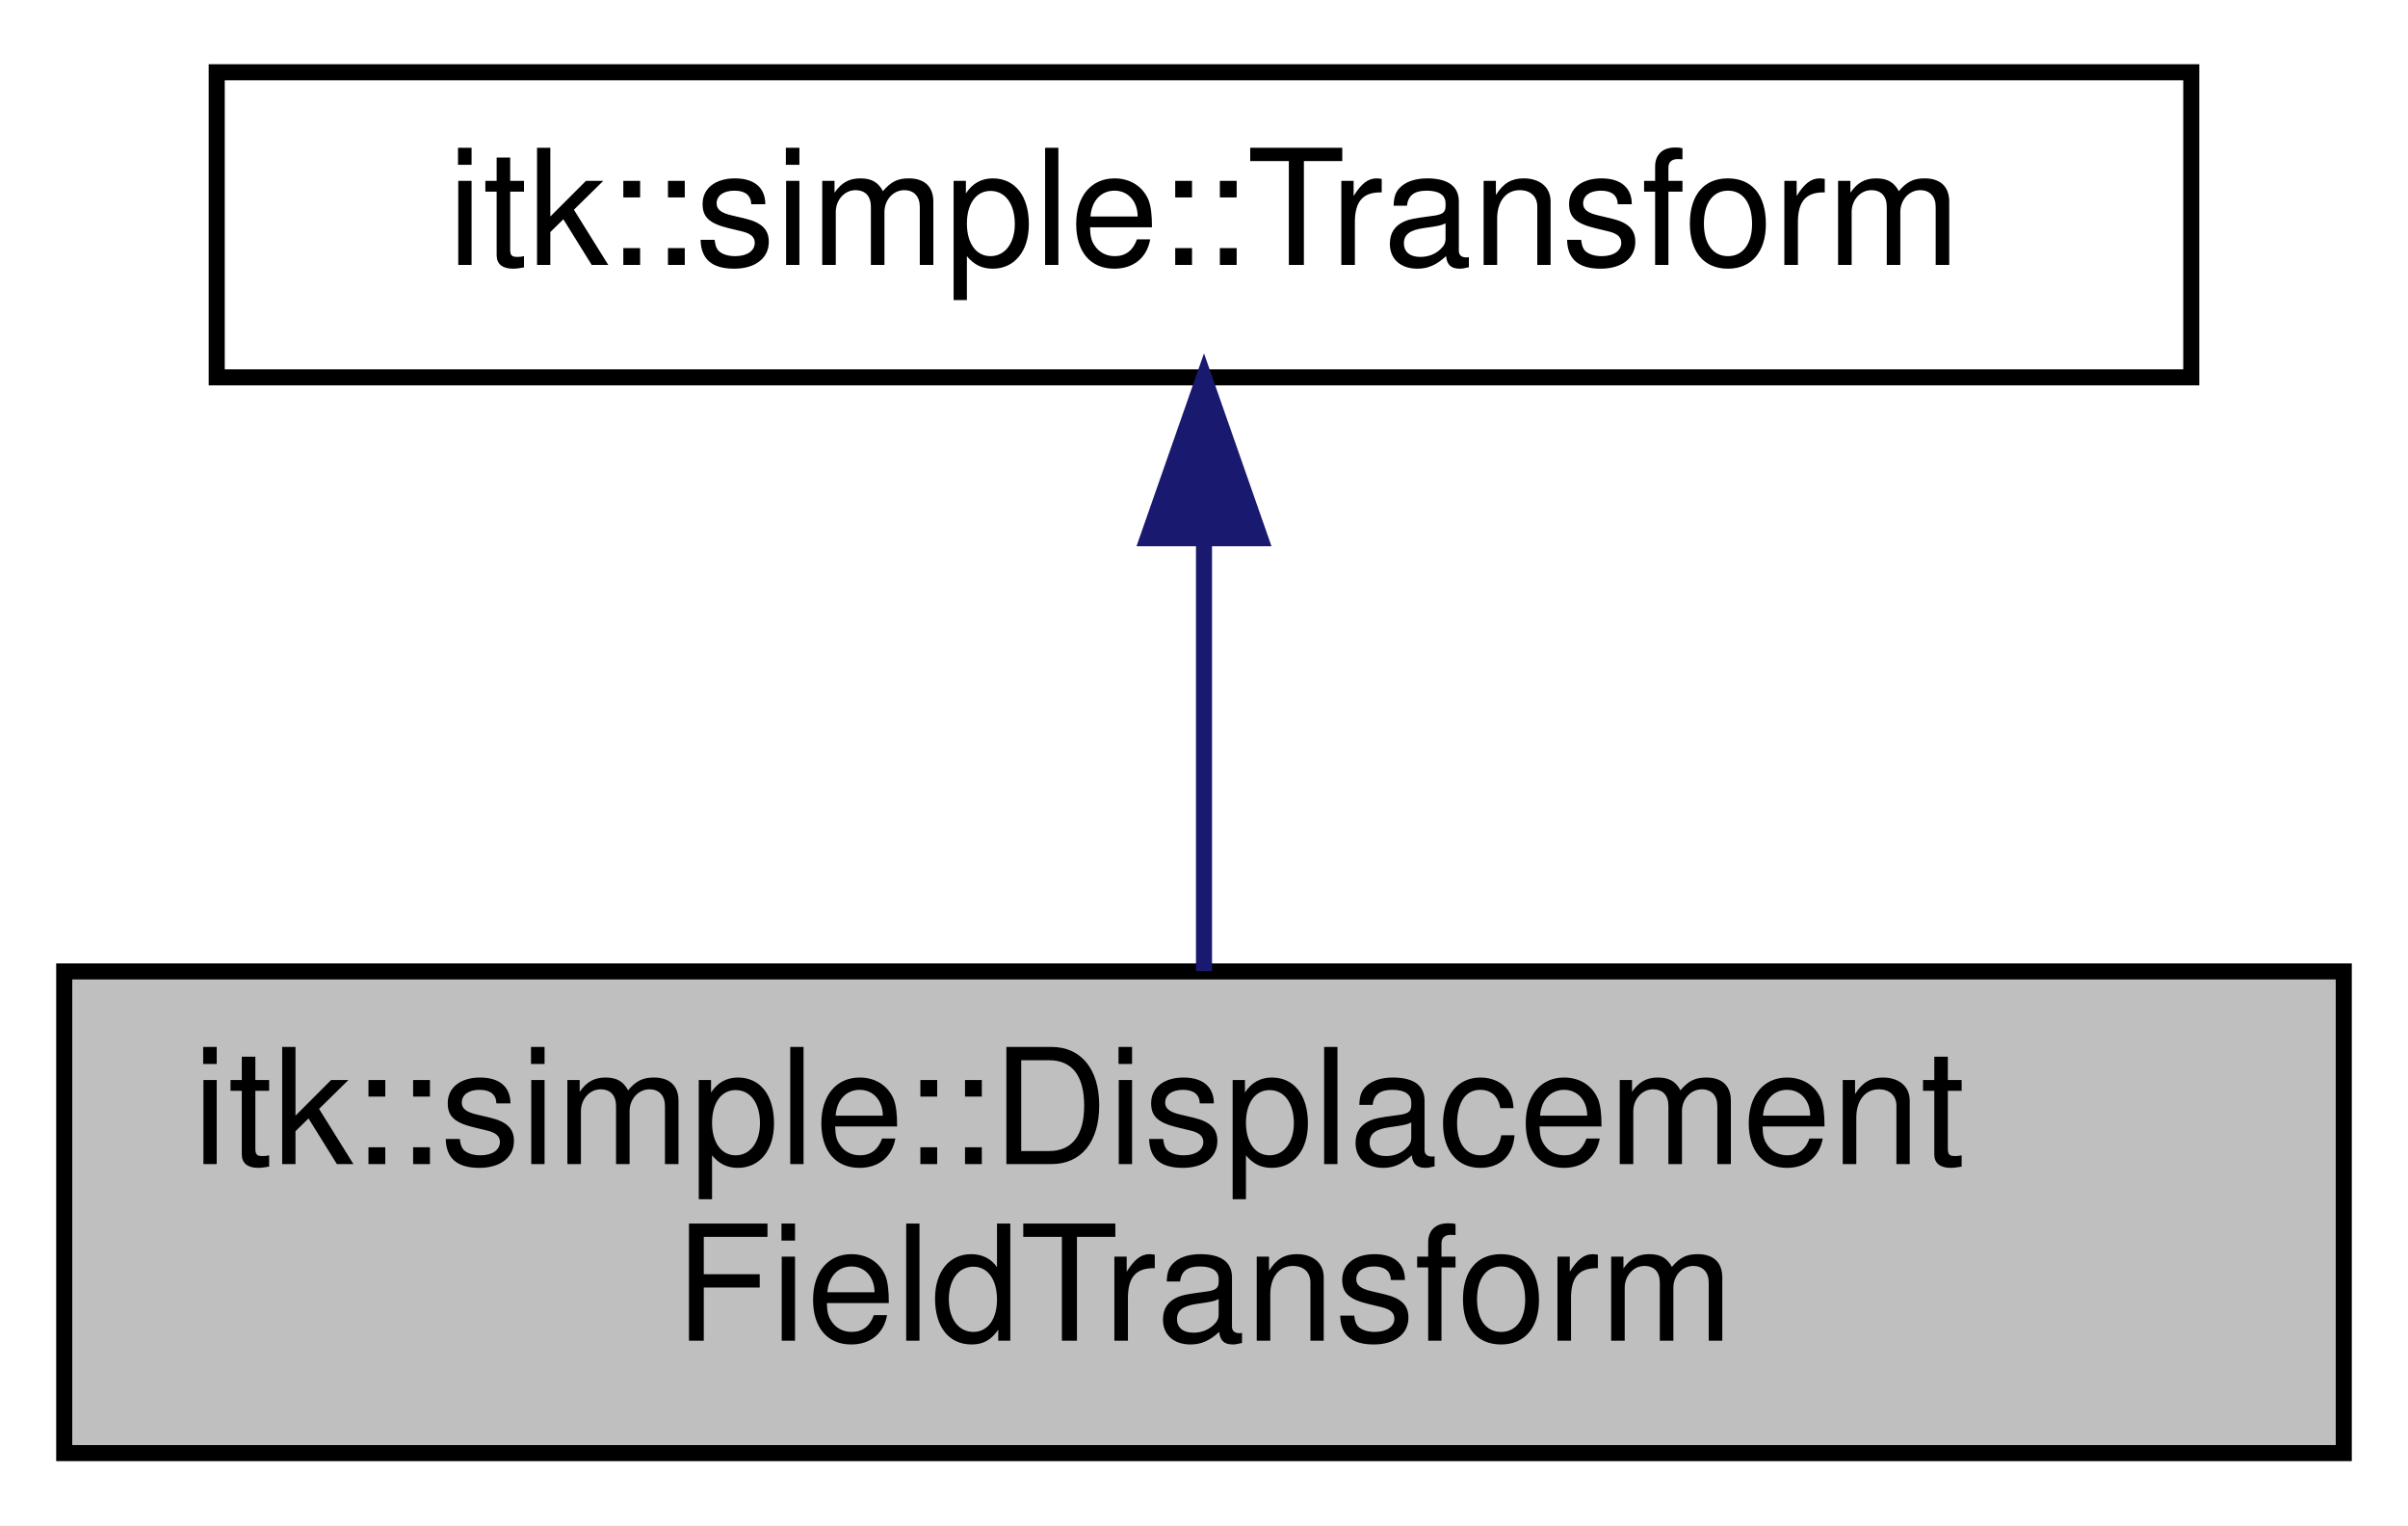
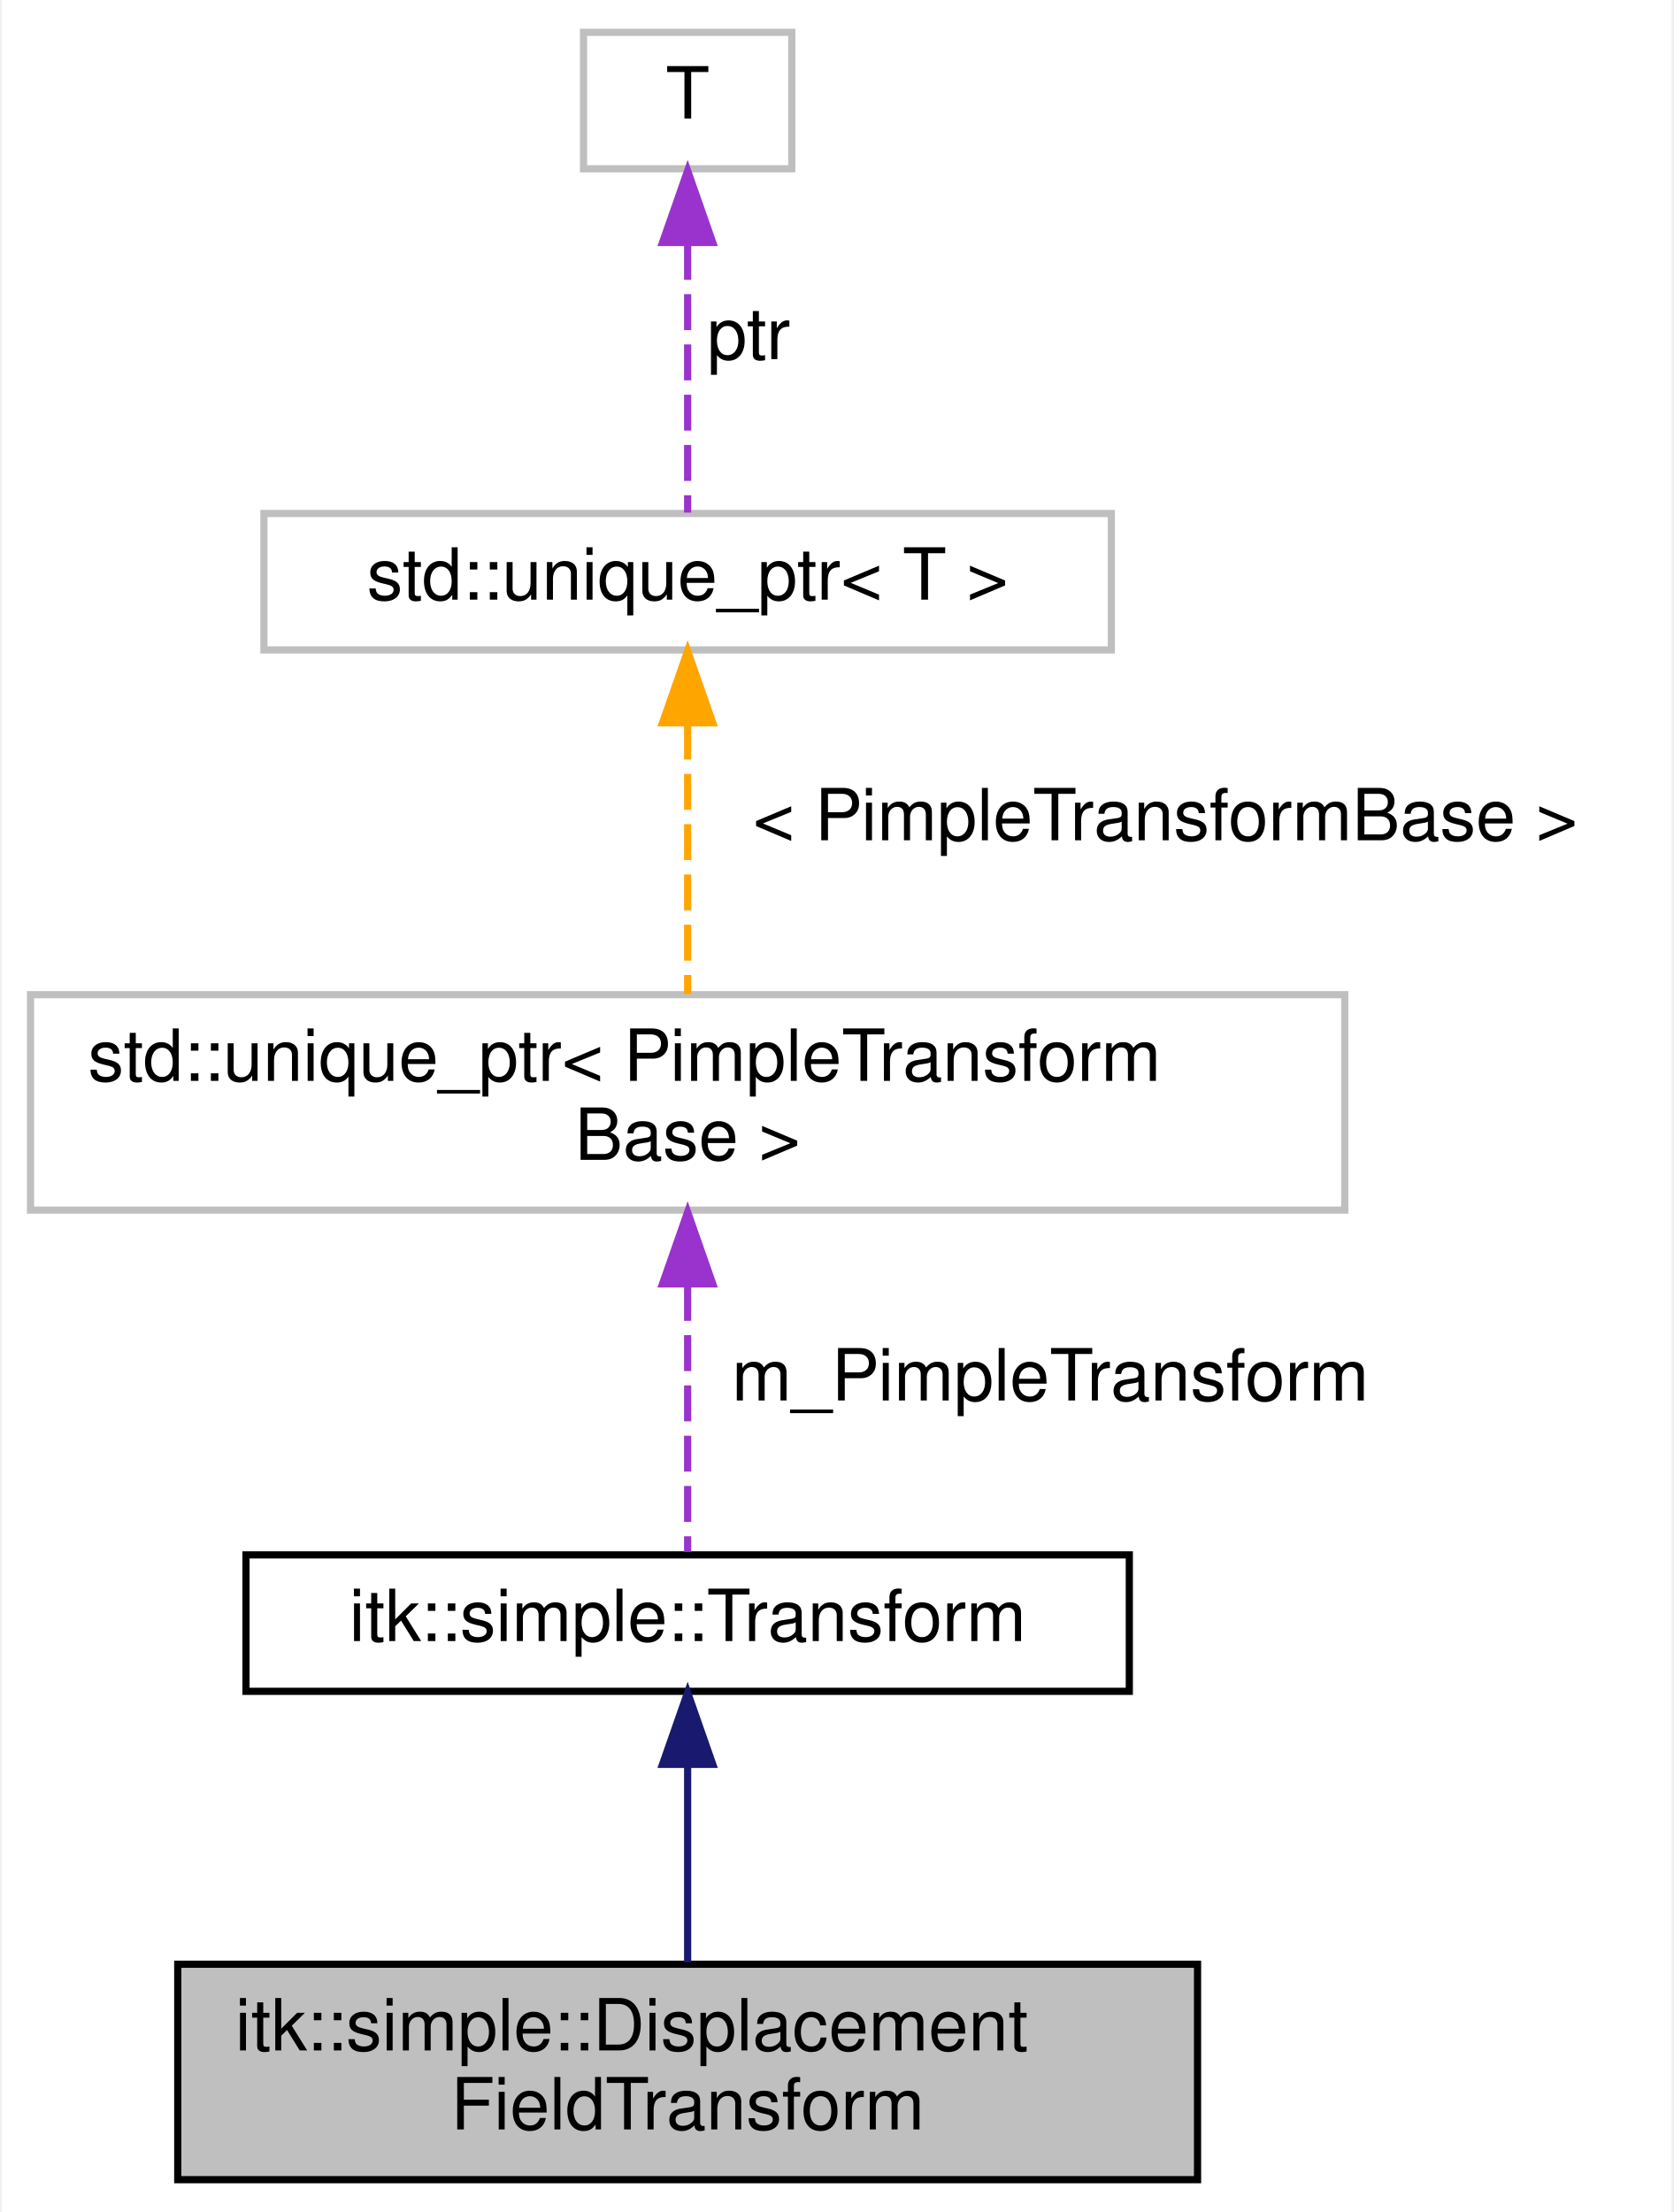
- <svg xmlns="http://www.w3.org/2000/svg" xmlns:xlink="http://www.w3.org/1999/xlink" width="150pt" height="95pt" viewBox="0.00 0.00 150.00 95.00">
-   <g id="graph0" class="graph" transform="scale(1 1) rotate(0) translate(4 91)">
-     <polygon fill="white" stroke="transparent" points="-4,4 -4,-91 146,-91 146,4 -4,4" />
+ <svg xmlns="http://www.w3.org/2000/svg" xmlns:xlink="http://www.w3.org/1999/xlink" width="233pt" height="308pt" viewBox="0.00 0.00 232.50 308.00">
+   <g id="graph0" class="graph" transform="scale(1 1) rotate(0) translate(4 304)">
+     <polygon fill="white" stroke="transparent" points="-4,4 -4,-304 228.5,-304 228.5,4 -4,4" />
    <g id="node1" class="node">
      <g id="a_node1">
        <a xlink:title="A dense deformable transform over a bounded spatial domain for 2D or 3D coordinates space.">
-           <polygon fill="#bfbfbf" stroke="black" points="0,-0.5 0,-30.5 142,-30.5 142,-0.5 0,-0.5" />
-           <text text-anchor="start" x="8" y="-18.5" font-family="Helvetica,sans-Serif" font-size="10.00">itk::simple::Displacement</text>
-           <text text-anchor="middle" x="71" y="-7.5" font-family="Helvetica,sans-Serif" font-size="10.00">FieldTransform</text>
+           <polygon fill="#bfbfbf" stroke="black" points="20.5,-0.5 20.5,-30.5 162.5,-30.5 162.5,-0.5 20.5,-0.5" />
+           <text text-anchor="start" x="28.5" y="-18.5" font-family="Helvetica,sans-Serif" font-size="10.00">itk::simple::Displacement</text>
+           <text text-anchor="middle" x="91.5" y="-7.5" font-family="Helvetica,sans-Serif" font-size="10.00">FieldTransform</text>
        </a>
      </g>
    </g>
    <g id="node2" class="node">
      <g id="a_node2">
        <a xlink:href="classitk_1_1simple_1_1Transform.html" target="_top" xlink:title="A simplified wrapper around a variety of ITK transforms.">
-           <polygon fill="white" stroke="black" points="9.5,-67.5 9.5,-86.5 132.5,-86.5 132.5,-67.5 9.5,-67.5" />
-           <text text-anchor="middle" x="71" y="-74.5" font-family="Helvetica,sans-Serif" font-size="10.00">itk::simple::Transform</text>
+           <polygon fill="white" stroke="black" points="30,-68.5 30,-87.5 153,-87.5 153,-68.5 30,-68.5" />
+           <text text-anchor="middle" x="91.5" y="-75.5" font-family="Helvetica,sans-Serif" font-size="10.00">itk::simple::Transform</text>
        </a>
      </g>
    </g>
    <g id="edge1" class="edge">
-       <path fill="none" stroke="midnightblue" d="M71,-57.23C71,-48.59 71,-38.5 71,-30.52" />
-       <polygon fill="midnightblue" stroke="midnightblue" points="67.5,-57.48 71,-67.48 74.5,-57.48 67.5,-57.48" />
+       <path fill="none" stroke="midnightblue" d="M91.5,-58.22C91.5,-49.36 91.5,-38.96 91.5,-30.76" />
+       <polygon fill="midnightblue" stroke="midnightblue" points="88,-58.33 91.5,-68.33 95,-58.33 88,-58.33" />
+     </g>
+     <g id="node3" class="node">
+       <g id="a_node3">
+         <a xlink:title=" ">
+           <polygon fill="white" stroke="#bfbfbf" points="0,-135.5 0,-165.5 183,-165.5 183,-135.5 0,-135.5" />
+           <text text-anchor="start" x="8" y="-153.5" font-family="Helvetica,sans-Serif" font-size="10.00">std::unique_ptr&lt; PimpleTransform</text>
+           <text text-anchor="middle" x="91.5" y="-142.5" font-family="Helvetica,sans-Serif" font-size="10.00">Base &gt;</text>
+         </a>
+       </g>
+     </g>
+     <g id="edge2" class="edge">
+       <path fill="none" stroke="#9a32cd" stroke-dasharray="5,2" d="M91.5,-125.09C91.5,-112.21 91.5,-97.2 91.5,-87.89" />
+       <polygon fill="#9a32cd" stroke="#9a32cd" points="88,-125.23 91.5,-135.23 95,-125.23 88,-125.23" />
+       <text text-anchor="middle" x="142" y="-109" font-family="Helvetica,sans-Serif" font-size="10.00"> m_PimpleTransform</text>
+     </g>
+     <g id="node4" class="node">
+       <g id="a_node4">
+         <a xlink:title="STL class.">
+           <polygon fill="white" stroke="#bfbfbf" points="32.5,-213.5 32.5,-232.5 150.5,-232.5 150.5,-213.5 32.5,-213.5" />
+           <text text-anchor="middle" x="91.5" y="-220.5" font-family="Helvetica,sans-Serif" font-size="10.00">std::unique_ptr&lt; T &gt;</text>
+         </a>
+       </g>
+     </g>
+     <g id="edge3" class="edge">
+       <path fill="none" stroke="orange" stroke-dasharray="5,2" d="M91.5,-203.24C91.5,-191.41 91.5,-176.38 91.5,-165.58" />
+       <polygon fill="orange" stroke="orange" points="88,-203.36 91.5,-213.36 95,-203.36 88,-203.36" />
+       <text text-anchor="middle" x="158" y="-187" font-family="Helvetica,sans-Serif" font-size="10.00"> &lt; PimpleTransformBase &gt;</text>
+     </g>
+     <g id="node5" class="node">
+       <g id="a_node5">
+         <a xlink:title=" ">
+           <polygon fill="white" stroke="#bfbfbf" points="77,-280.5 77,-299.5 106,-299.5 106,-280.5 77,-280.5" />
+           <text text-anchor="middle" x="91.5" y="-287.5" font-family="Helvetica,sans-Serif" font-size="10.00">T</text>
+         </a>
+       </g>
+     </g>
+     <g id="edge4" class="edge">
+       <path fill="none" stroke="#9a32cd" stroke-dasharray="5,2" d="M91.5,-270.04C91.5,-257.67 91.5,-242.12 91.5,-232.63" />
+       <polygon fill="#9a32cd" stroke="#9a32cd" points="88,-270.23 91.5,-280.23 95,-270.23 88,-270.23" />
+       <text text-anchor="middle" x="100" y="-254" font-family="Helvetica,sans-Serif" font-size="10.00"> ptr</text>
    </g>
  </g>
</svg>
